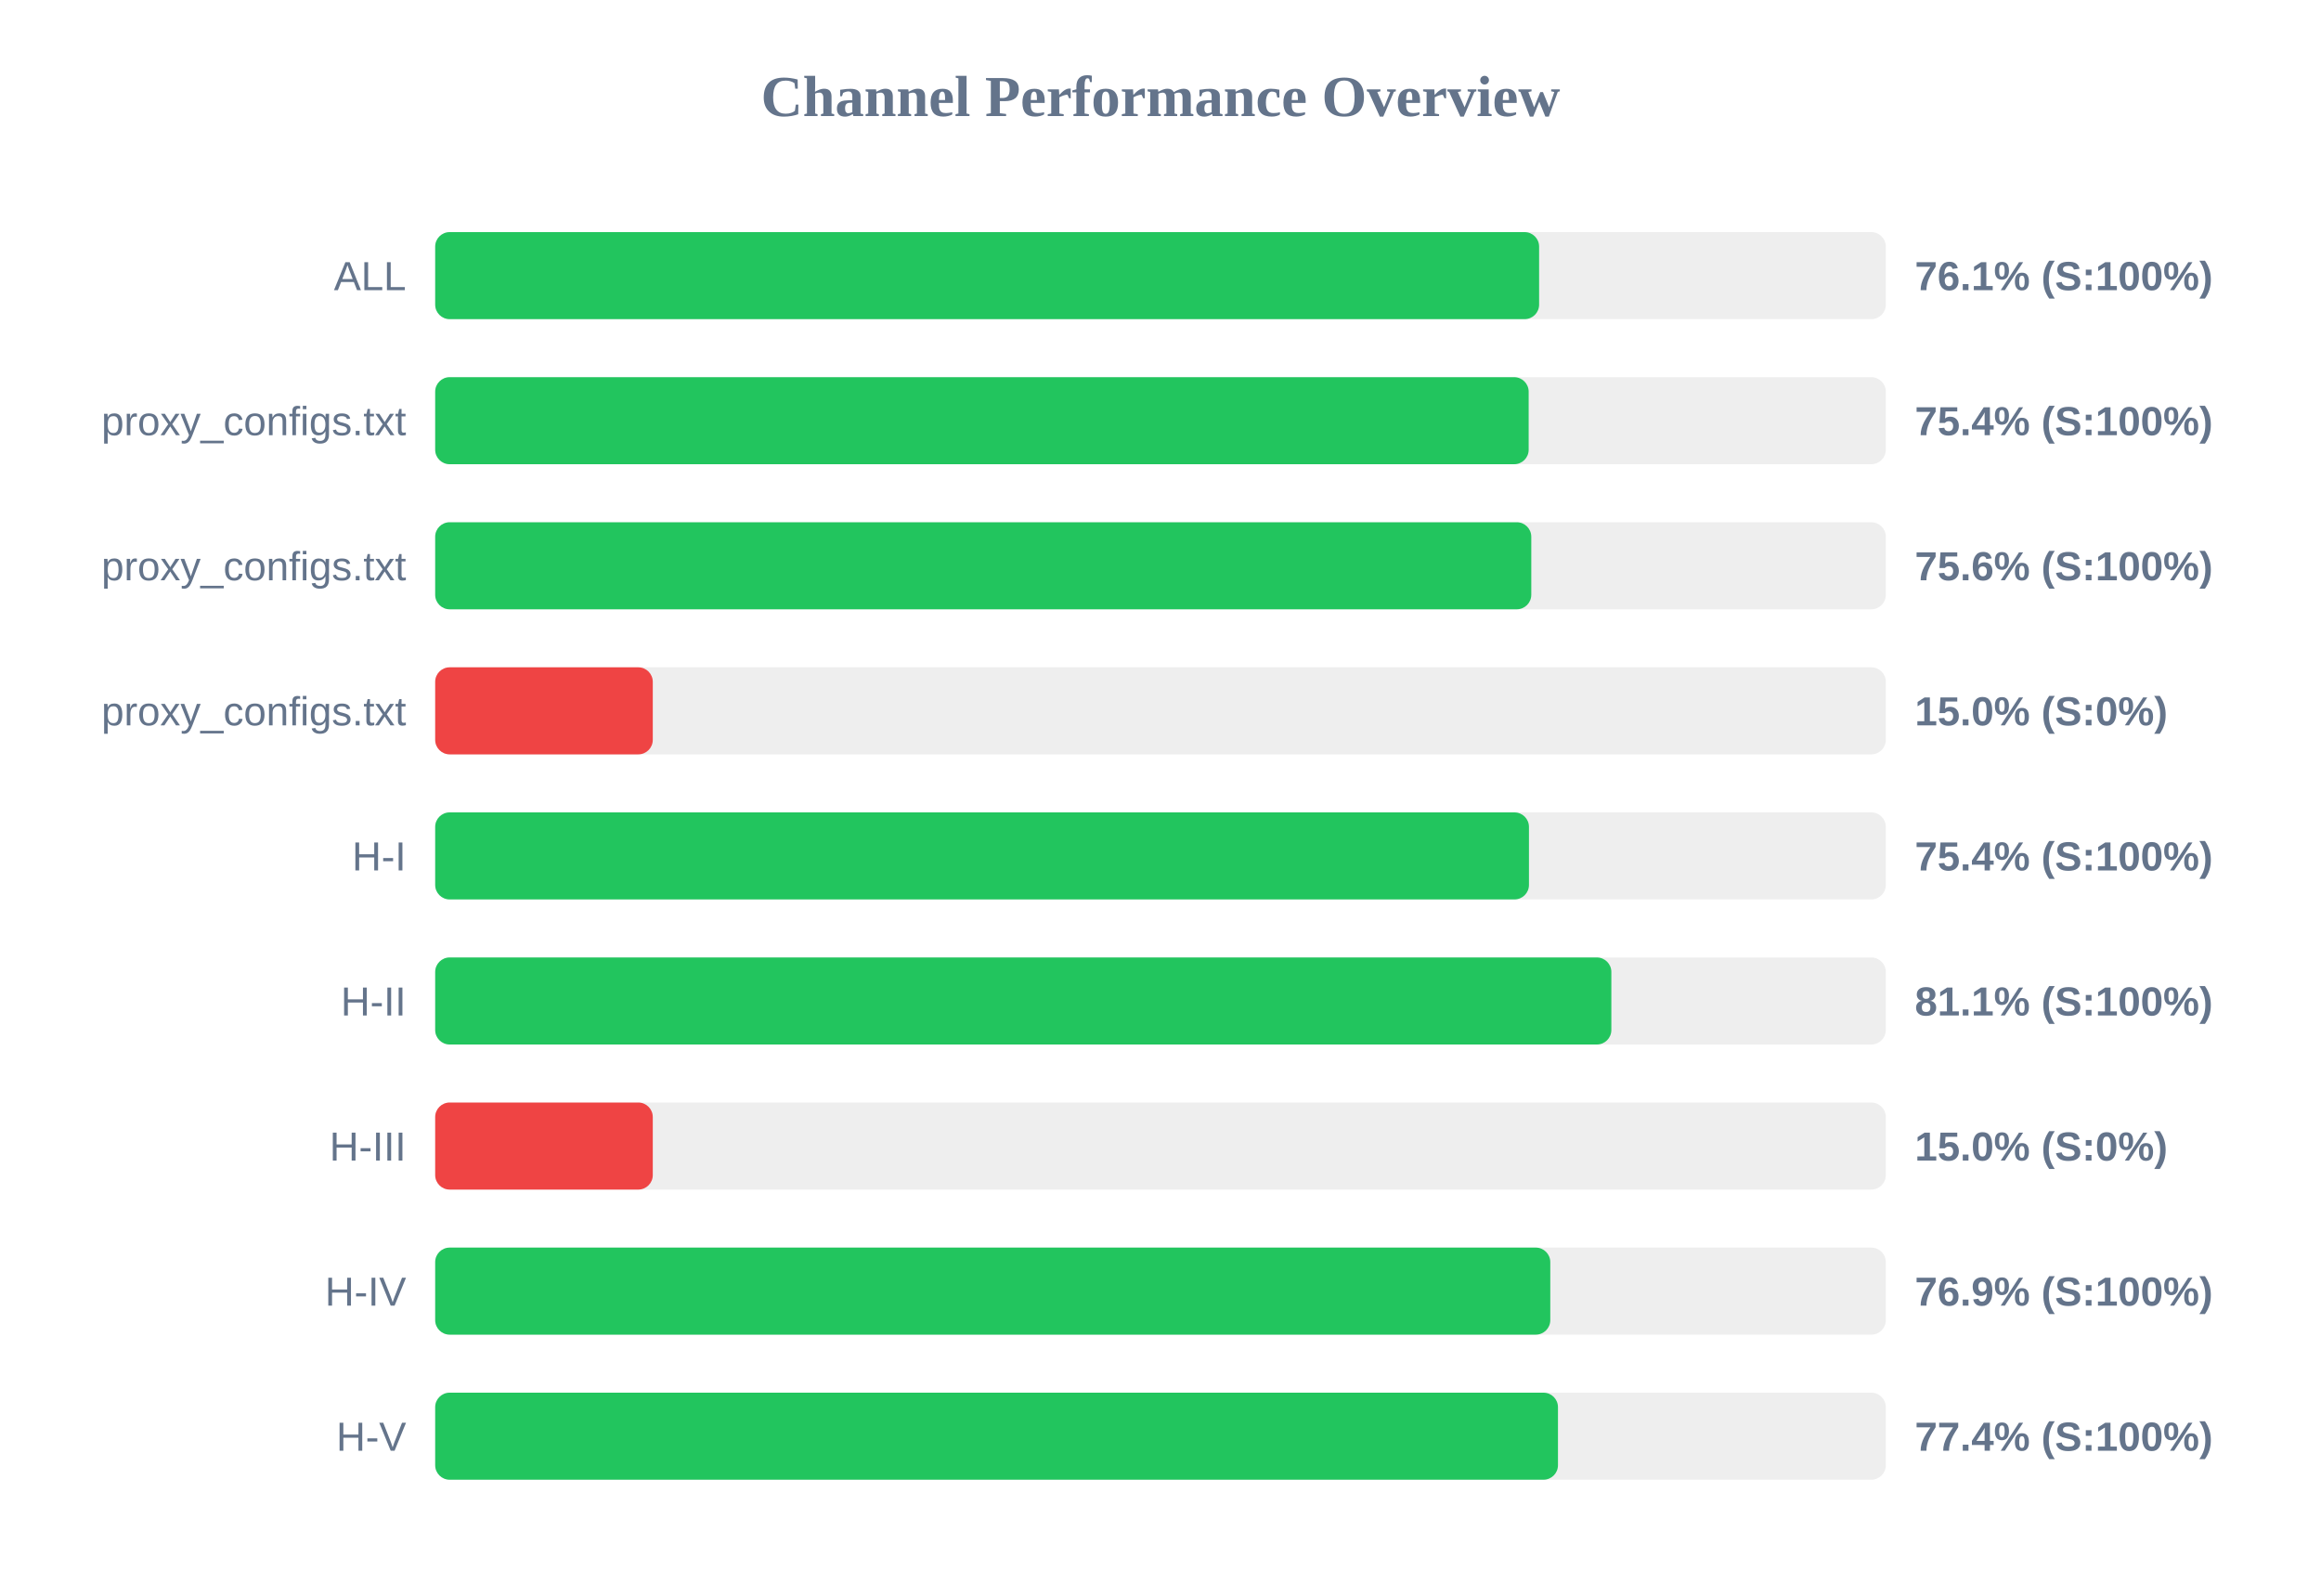
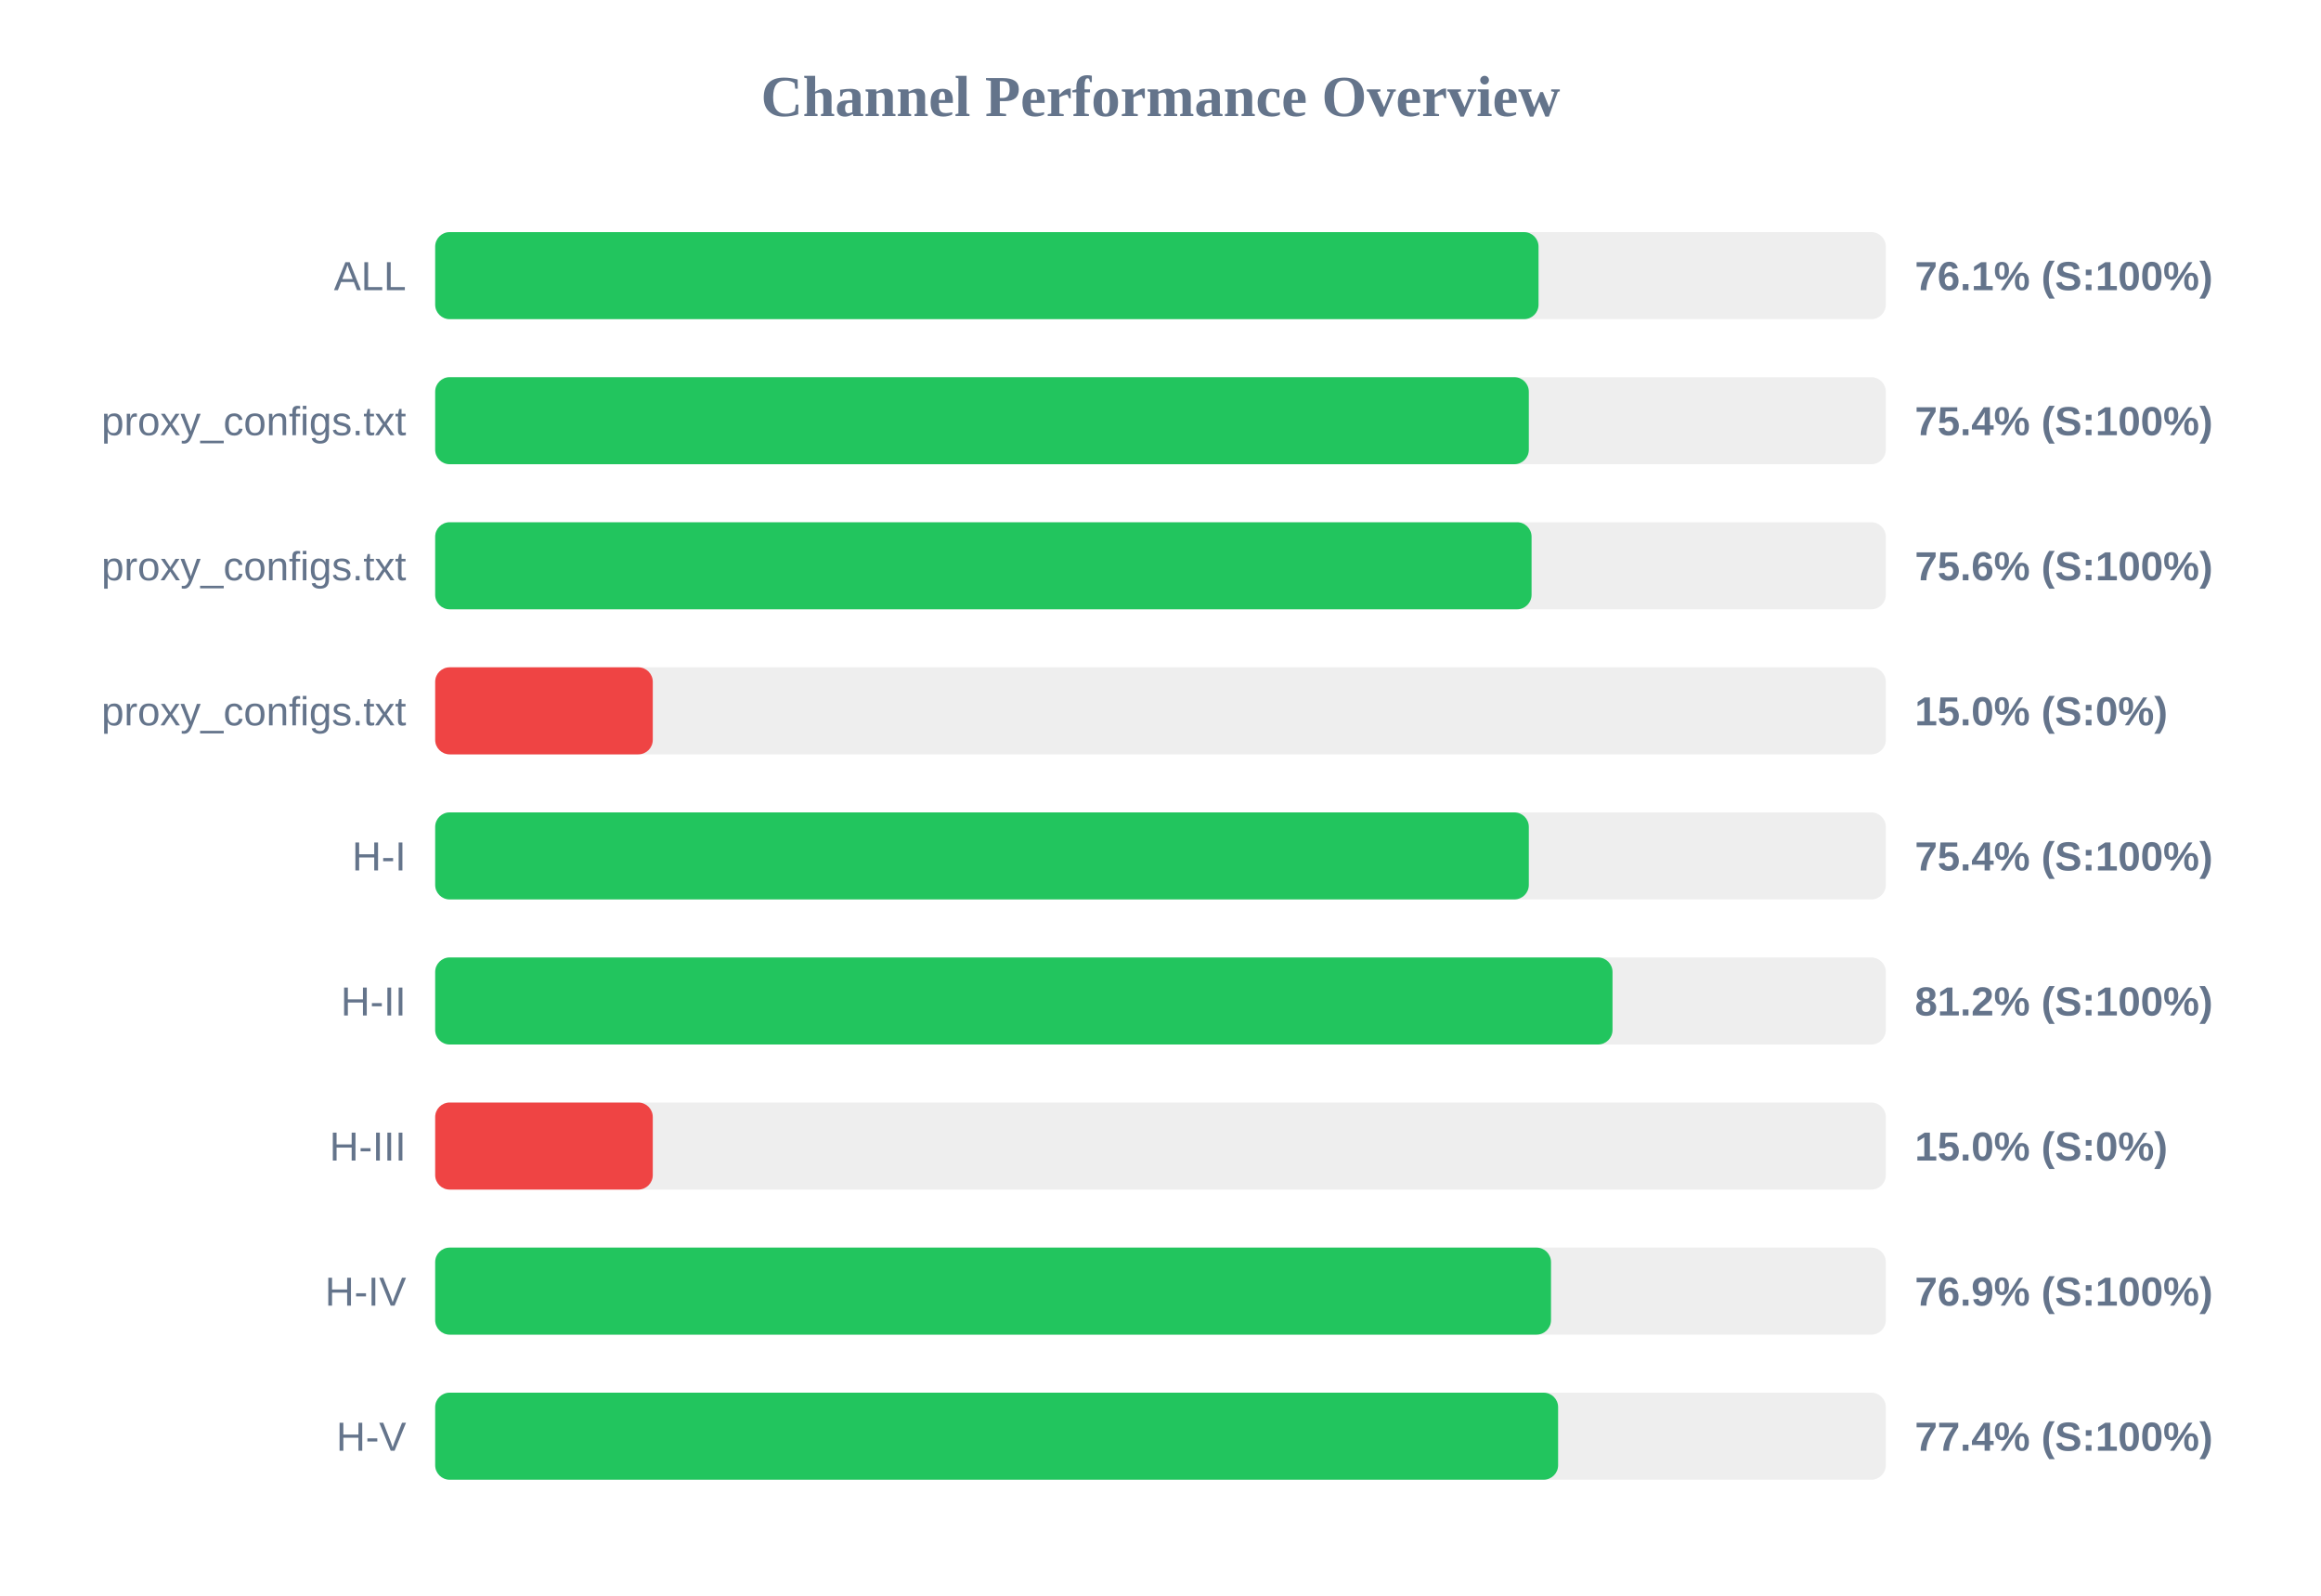
<svg xmlns="http://www.w3.org/2000/svg" width="800" height="550" version="1.1">
  <style>
        .row { font: 14px Arial; fill: #64748b; }
        .score { font: bold 14px Arial; fill: #64748b; }
    </style>
  <text x="400" y="40" text-anchor="middle" font-size="20px" font-weight="bold" fill="#64748b">Channel Performance Overview</text>
  <rect x="150" y="80" width="500" height="30" fill="#eee" rx="5" />
-   <rect x="150" y="80" width="380.5" height="30" fill="#22c55e" rx="5" />
+   <rect x="150" y="80" width="380.3" height="30" fill="#22c55e" rx="5" />
  <text x="140" y="100" text-anchor="end" class="row">ALL</text>
  <text x="660" y="100" text-anchor="start" class="score">76.1% (S:100%)</text>
  <rect x="150" y="130" width="500" height="30" fill="#eee" rx="5" />
-   <rect x="150" y="130" width="376.9" height="30" fill="#22c55e" rx="5" />
+   <rect x="150" y="130" width="376.95" height="30" fill="#22c55e" rx="5" />
  <text x="140" y="150" text-anchor="end" class="row">proxy_configs.txt</text>
  <text x="660" y="150" text-anchor="start" class="score">75.4% (S:100%)</text>
  <rect x="150" y="180" width="500" height="30" fill="#eee" rx="5" />
-   <rect x="150" y="180" width="377.8" height="30" fill="#22c55e" rx="5" />
+   <rect x="150" y="180" width="377.9" height="30" fill="#22c55e" rx="5" />
  <text x="140" y="200" text-anchor="end" class="row">proxy_configs.txt</text>
  <text x="660" y="200" text-anchor="start" class="score">75.6% (S:100%)</text>
  <rect x="150" y="230" width="500" height="30" fill="#eee" rx="5" />
  <rect x="150" y="230" width="75.0" height="30" fill="#ef4444" rx="5" />
  <text x="140" y="250" text-anchor="end" class="row">proxy_configs.txt</text>
  <text x="660" y="250" text-anchor="start" class="score">15.0% (S:0%)</text>
  <rect x="150" y="280" width="500" height="30" fill="#eee" rx="5" />
-   <rect x="150" y="280" width="377.0" height="30" fill="#22c55e" rx="5" />
+   <rect x="150" y="280" width="376.95" height="30" fill="#22c55e" rx="5" />
  <text x="140" y="300" text-anchor="end" class="row">H-I</text>
  <text x="660" y="300" text-anchor="start" class="score">75.4% (S:100%)</text>
  <rect x="150" y="330" width="500" height="30" fill="#eee" rx="5" />
-   <rect x="150" y="330" width="405.4" height="30" fill="#22c55e" rx="5" />
+   <rect x="150" y="330" width="405.8" height="30" fill="#22c55e" rx="5" />
  <text x="140" y="350" text-anchor="end" class="row">H-II</text>
-   <text x="660" y="350" text-anchor="start" class="score">81.1% (S:100%)</text>
+   <text x="660" y="350" text-anchor="start" class="score">81.2% (S:100%)</text>
  <rect x="150" y="380" width="500" height="30" fill="#eee" rx="5" />
  <rect x="150" y="380" width="75.0" height="30" fill="#ef4444" rx="5" />
  <text x="140" y="400" text-anchor="end" class="row">H-III</text>
  <text x="660" y="400" text-anchor="start" class="score">15.0% (S:0%)</text>
  <rect x="150" y="430" width="500" height="30" fill="#eee" rx="5" />
-   <rect x="150" y="430" width="384.35" height="30" fill="#22c55e" rx="5" />
+   <rect x="150" y="430" width="384.6" height="30" fill="#22c55e" rx="5" />
  <text x="140" y="450" text-anchor="end" class="row">H-IV</text>
  <text x="660" y="450" text-anchor="start" class="score">76.9% (S:100%)</text>
  <rect x="150" y="480" width="500" height="30" fill="#eee" rx="5" />
-   <rect x="150" y="480" width="387.0" height="30" fill="#22c55e" rx="5" />
+   <rect x="150" y="480" width="387.05" height="30" fill="#22c55e" rx="5" />
  <text x="140" y="500" text-anchor="end" class="row">H-V</text>
  <text x="660" y="500" text-anchor="start" class="score">77.4% (S:100%)</text>
</svg>
